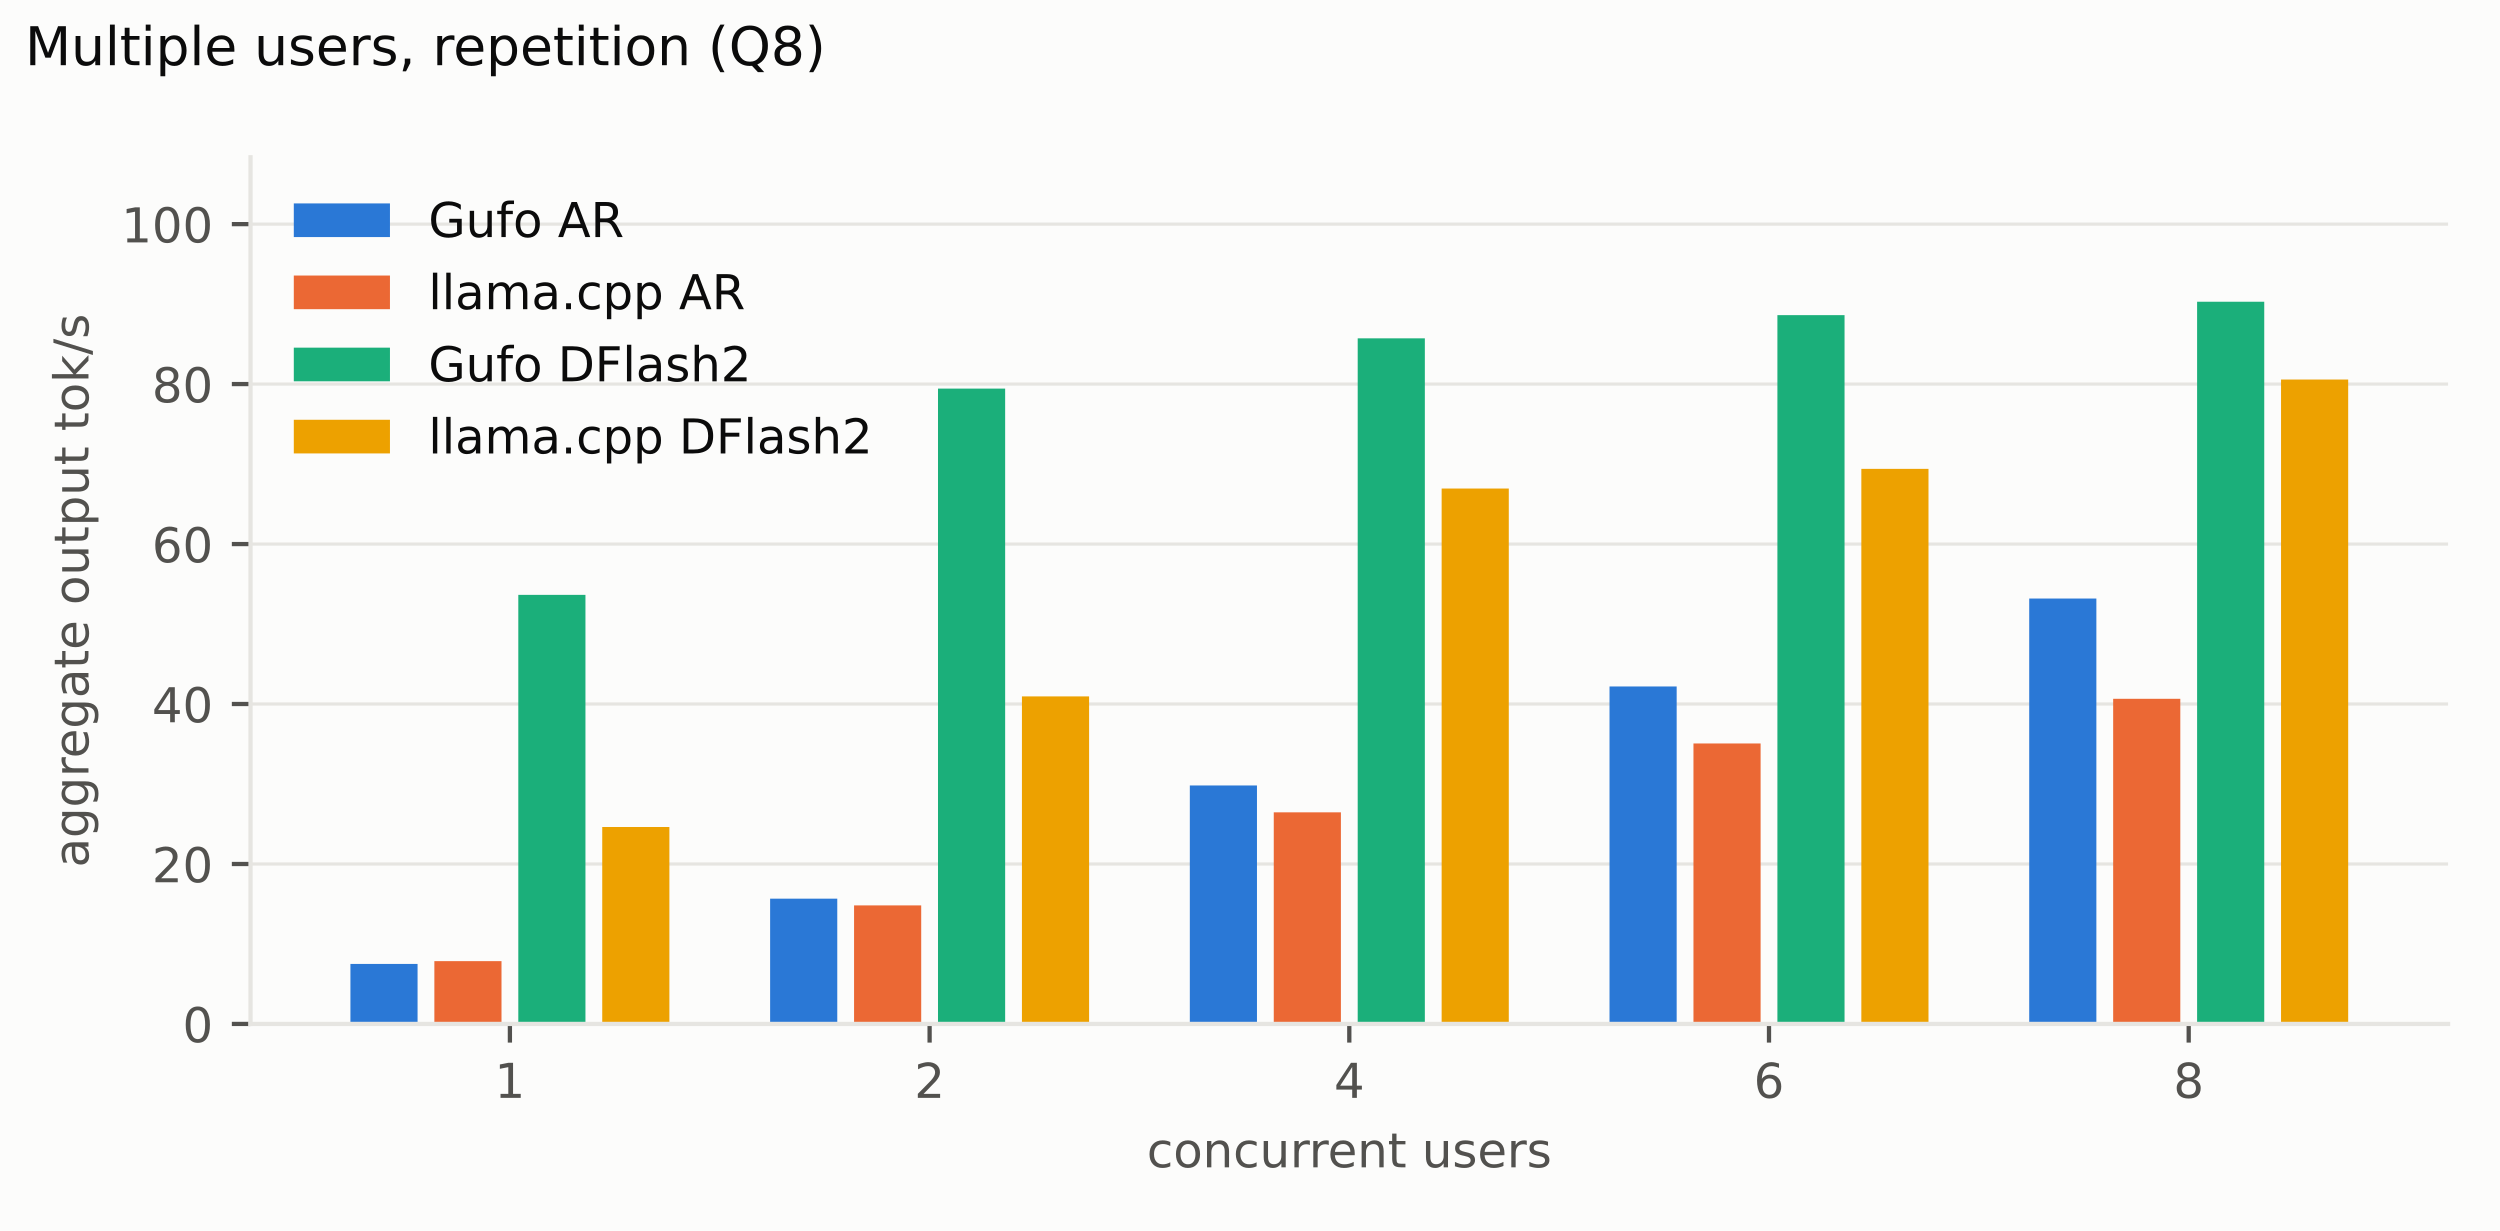
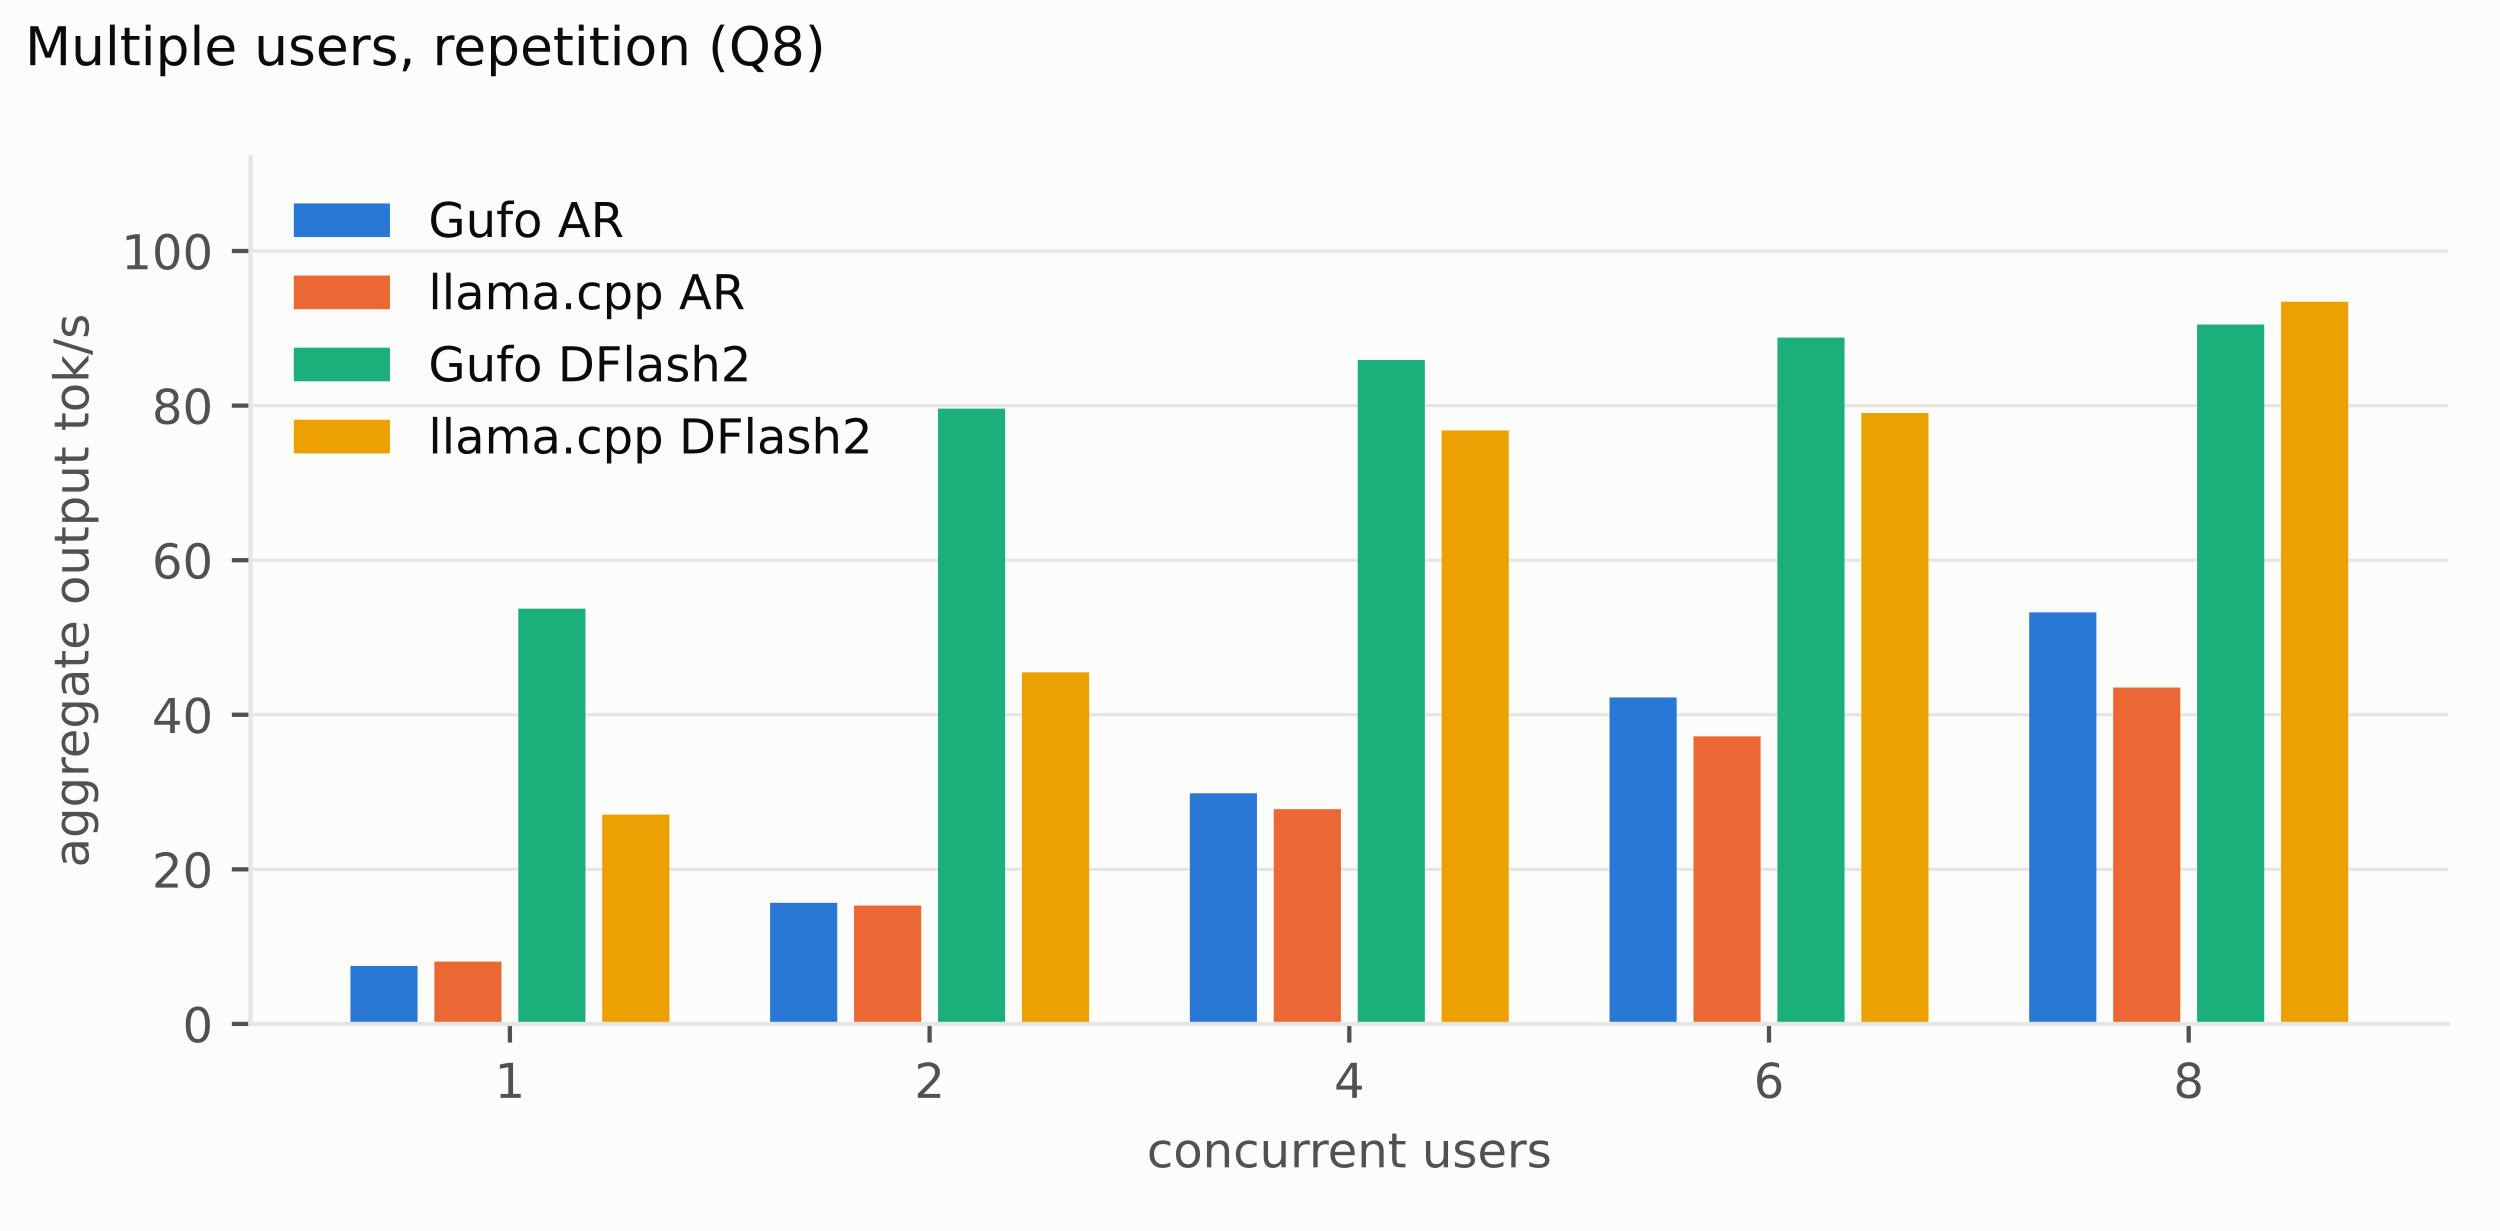
<svg xmlns="http://www.w3.org/2000/svg" xmlns:xlink="http://www.w3.org/1999/xlink" width="468pt" height="230.4pt" viewBox="0 0 468 230.4" version="1.1">
  <defs>
    <style type="text/css">*{stroke-linejoin: round; stroke-linecap: butt}</style>
  </defs>
  <g id="figure_1">
    <g id="patch_1">
      <path d="M 0 230.4  L 468 230.4  L 468 0  L 0 0  z " style="fill: #fcfcfb" />
    </g>
    <g id="axes_1">
      <g id="patch_2">
        <path d="M 46.899 191.68  L 458.28 191.68  L 458.28 29.441  L 46.899 29.441  z " style="fill: #fcfcfb" />
      </g>
      <g id="matplotlib.axis_1">
        <g id="xtick_1">
          <g id="line2d_1">
            <defs>
              <path id="m1ebf051f68" d="M 0 0  L 0 3.5  " style="stroke: #52514e; stroke-width: 0.8" />
            </defs>
            <g>
              <use xlink:href="#m1ebf051f68" x="95.454" y="191.68" style="fill: #52514e; stroke: #52514e; stroke-width: 0.8" />
            </g>
          </g>
          <g id="text_1">
            <text style="font-size: 9px; font-family: 'DejaVu Sans', 'Bitstream Vera Sans', 'Computer Modern Sans Serif', 'Lucida Grande', 'Verdana', 'Geneva', 'Lucid', 'Arial', 'Helvetica', 'Avant Garde', sans-serif; text-anchor: middle; fill: #52514e" x="95.454" y="205.518" transform="rotate(-0 95.4543 205.5179)">1</text>
          </g>
        </g>
        <g id="xtick_2">
          <g id="line2d_2">
            <g>
              <use xlink:href="#m1ebf051f68" x="174.022" y="191.68" style="fill: #52514e; stroke: #52514e; stroke-width: 0.8" />
            </g>
          </g>
          <g id="text_2">
            <text style="font-size: 9px; font-family: 'DejaVu Sans', 'Bitstream Vera Sans', 'Computer Modern Sans Serif', 'Lucida Grande', 'Verdana', 'Geneva', 'Lucid', 'Arial', 'Helvetica', 'Avant Garde', sans-serif; text-anchor: middle; fill: #52514e" x="174.022" y="205.518" transform="rotate(-0 174.022 205.5179)">2</text>
          </g>
        </g>
        <g id="xtick_3">
          <g id="line2d_3">
            <g>
              <use xlink:href="#m1ebf051f68" x="252.59" y="191.68" style="fill: #52514e; stroke: #52514e; stroke-width: 0.8" />
            </g>
          </g>
          <g id="text_3">
            <text style="font-size: 9px; font-family: 'DejaVu Sans', 'Bitstream Vera Sans', 'Computer Modern Sans Serif', 'Lucida Grande', 'Verdana', 'Geneva', 'Lucid', 'Arial', 'Helvetica', 'Avant Garde', sans-serif; text-anchor: middle; fill: #52514e" x="252.59" y="205.518" transform="rotate(-0 252.5897 205.5179)">4</text>
          </g>
        </g>
        <g id="xtick_4">
          <g id="line2d_4">
            <g>
              <use xlink:href="#m1ebf051f68" x="331.157" y="191.68" style="fill: #52514e; stroke: #52514e; stroke-width: 0.8" />
            </g>
          </g>
          <g id="text_4">
            <text style="font-size: 9px; font-family: 'DejaVu Sans', 'Bitstream Vera Sans', 'Computer Modern Sans Serif', 'Lucida Grande', 'Verdana', 'Geneva', 'Lucid', 'Arial', 'Helvetica', 'Avant Garde', sans-serif; text-anchor: middle; fill: #52514e" x="331.157" y="205.518" transform="rotate(-0 331.1574 205.5179)">6</text>
          </g>
        </g>
        <g id="xtick_5">
          <g id="line2d_5">
            <g>
              <use xlink:href="#m1ebf051f68" x="409.725" y="191.68" style="fill: #52514e; stroke: #52514e; stroke-width: 0.8" />
            </g>
          </g>
          <g id="text_5">
            <text style="font-size: 9px; font-family: 'DejaVu Sans', 'Bitstream Vera Sans', 'Computer Modern Sans Serif', 'Lucida Grande', 'Verdana', 'Geneva', 'Lucid', 'Arial', 'Helvetica', 'Avant Garde', sans-serif; text-anchor: middle; fill: #52514e" x="409.725" y="205.518" transform="rotate(-0 409.7252 205.5179)">8</text>
          </g>
        </g>
        <g id="text_6">
          <text style="font-size: 9px; font-family: 'DejaVu Sans', 'Bitstream Vera Sans', 'Computer Modern Sans Serif', 'Lucida Grande', 'Verdana', 'Geneva', 'Lucid', 'Arial', 'Helvetica', 'Avant Garde', sans-serif; text-anchor: middle; fill: #52514e" x="252.59" y="218.518" transform="rotate(-0 252.5897 218.5179)">concurrent users</text>
        </g>
      </g>
      <g id="matplotlib.axis_2">
        <g id="ytick_1">
          <g id="line2d_6">
            <path d="M 46.899 191.68  L 458.28 191.68  " clip-path="url(#pb5c279a9e9)" style="fill: none; stroke: #e6e5e1; stroke-width: 0.6; stroke-linecap: square" />
          </g>
          <g id="line2d_7">
            <defs>
              <path id="m680e5b1e24" d="M 0 0  L -3.5 0  " style="stroke: #52514e; stroke-width: 0.8" />
            </defs>
            <g>
              <use xlink:href="#m680e5b1e24" x="46.899" y="191.68" style="fill: #52514e; stroke: #52514e; stroke-width: 0.8" />
            </g>
          </g>
          <g id="text_7">
            <text style="font-size: 9px; font-family: 'DejaVu Sans', 'Bitstream Vera Sans', 'Computer Modern Sans Serif', 'Lucida Grande', 'Verdana', 'Geneva', 'Lucid', 'Arial', 'Helvetica', 'Avant Garde', sans-serif; text-anchor: end; fill: #52514e" x="39.899" y="195.099" transform="rotate(-0 39.89945 195.0989)">0</text>
          </g>
        </g>
        <g id="ytick_2">
          <g id="line2d_8">
-             <path d="M 46.899 161.736  L 458.28 161.736  " clip-path="url(#pb5c279a9e9)" style="fill: none; stroke: #e6e5e1; stroke-width: 0.6; stroke-linecap: square" />
+             <path d="M 46.899 162.742  L 458.28 162.742  " clip-path="url(#pb5c279a9e9)" style="fill: none; stroke: #e6e5e1; stroke-width: 0.6; stroke-linecap: square" />
          </g>
          <g id="line2d_9">
            <g>
-               <use xlink:href="#m680e5b1e24" x="46.899" y="161.736" style="fill: #52514e; stroke: #52514e; stroke-width: 0.8" />
+               <use xlink:href="#m680e5b1e24" x="46.899" y="162.742" style="fill: #52514e; stroke: #52514e; stroke-width: 0.8" />
            </g>
          </g>
          <g id="text_8">
-             <text style="font-size: 9px; font-family: 'DejaVu Sans', 'Bitstream Vera Sans', 'Computer Modern Sans Serif', 'Lucida Grande', 'Verdana', 'Geneva', 'Lucid', 'Arial', 'Helvetica', 'Avant Garde', sans-serif; text-anchor: end; fill: #52514e" x="39.899" y="165.154" transform="rotate(-0 39.89945 165.1545)">20</text>
+             <text style="font-size: 9px; font-family: 'DejaVu Sans', 'Bitstream Vera Sans', 'Computer Modern Sans Serif', 'Lucida Grande', 'Verdana', 'Geneva', 'Lucid', 'Arial', 'Helvetica', 'Avant Garde', sans-serif; text-anchor: end; fill: #52514e" x="39.899" y="166.161" transform="rotate(-0 39.89945 166.1607)">20</text>
          </g>
        </g>
        <g id="ytick_3">
          <g id="line2d_10">
-             <path d="M 46.899 131.791  L 458.28 131.791  " clip-path="url(#pb5c279a9e9)" style="fill: none; stroke: #e6e5e1; stroke-width: 0.6; stroke-linecap: square" />
+             <path d="M 46.899 133.804  L 458.28 133.804  " clip-path="url(#pb5c279a9e9)" style="fill: none; stroke: #e6e5e1; stroke-width: 0.6; stroke-linecap: square" />
          </g>
          <g id="line2d_11">
            <g>
-               <use xlink:href="#m680e5b1e24" x="46.899" y="131.791" style="fill: #52514e; stroke: #52514e; stroke-width: 0.8" />
+               <use xlink:href="#m680e5b1e24" x="46.899" y="133.804" style="fill: #52514e; stroke: #52514e; stroke-width: 0.8" />
            </g>
          </g>
          <g id="text_9">
-             <text style="font-size: 9px; font-family: 'DejaVu Sans', 'Bitstream Vera Sans', 'Computer Modern Sans Serif', 'Lucida Grande', 'Verdana', 'Geneva', 'Lucid', 'Arial', 'Helvetica', 'Avant Garde', sans-serif; text-anchor: end; fill: #52514e" x="39.899" y="135.21" transform="rotate(-0 39.89945 135.21)">40</text>
+             <text style="font-size: 9px; font-family: 'DejaVu Sans', 'Bitstream Vera Sans', 'Computer Modern Sans Serif', 'Lucida Grande', 'Verdana', 'Geneva', 'Lucid', 'Arial', 'Helvetica', 'Avant Garde', sans-serif; text-anchor: end; fill: #52514e" x="39.899" y="137.223" transform="rotate(-0 39.89945 137.2225)">40</text>
          </g>
        </g>
        <g id="ytick_4">
          <g id="line2d_12">
-             <path d="M 46.899 101.847  L 458.28 101.847  " clip-path="url(#pb5c279a9e9)" style="fill: none; stroke: #e6e5e1; stroke-width: 0.6; stroke-linecap: square" />
+             <path d="M 46.899 104.865  L 458.28 104.865  " clip-path="url(#pb5c279a9e9)" style="fill: none; stroke: #e6e5e1; stroke-width: 0.6; stroke-linecap: square" />
          </g>
          <g id="line2d_13">
            <g>
-               <use xlink:href="#m680e5b1e24" x="46.899" y="101.847" style="fill: #52514e; stroke: #52514e; stroke-width: 0.8" />
+               <use xlink:href="#m680e5b1e24" x="46.899" y="104.865" style="fill: #52514e; stroke: #52514e; stroke-width: 0.8" />
            </g>
          </g>
          <g id="text_10">
-             <text style="font-size: 9px; font-family: 'DejaVu Sans', 'Bitstream Vera Sans', 'Computer Modern Sans Serif', 'Lucida Grande', 'Verdana', 'Geneva', 'Lucid', 'Arial', 'Helvetica', 'Avant Garde', sans-serif; text-anchor: end; fill: #52514e" x="39.899" y="105.265" transform="rotate(-0 39.89945 105.2655)">60</text>
+             <text style="font-size: 9px; font-family: 'DejaVu Sans', 'Bitstream Vera Sans', 'Computer Modern Sans Serif', 'Lucida Grande', 'Verdana', 'Geneva', 'Lucid', 'Arial', 'Helvetica', 'Avant Garde', sans-serif; text-anchor: end; fill: #52514e" x="39.899" y="108.284" transform="rotate(-0 39.89945 108.2843)">60</text>
          </g>
        </g>
        <g id="ytick_5">
          <g id="line2d_14">
-             <path d="M 46.899 71.902  L 458.28 71.902  " clip-path="url(#pb5c279a9e9)" style="fill: none; stroke: #e6e5e1; stroke-width: 0.6; stroke-linecap: square" />
+             <path d="M 46.899 75.927  L 458.28 75.927  " clip-path="url(#pb5c279a9e9)" style="fill: none; stroke: #e6e5e1; stroke-width: 0.6; stroke-linecap: square" />
          </g>
          <g id="line2d_15">
            <g>
-               <use xlink:href="#m680e5b1e24" x="46.899" y="71.902" style="fill: #52514e; stroke: #52514e; stroke-width: 0.8" />
+               <use xlink:href="#m680e5b1e24" x="46.899" y="75.927" style="fill: #52514e; stroke: #52514e; stroke-width: 0.8" />
            </g>
          </g>
          <g id="text_11">
-             <text style="font-size: 9px; font-family: 'DejaVu Sans', 'Bitstream Vera Sans', 'Computer Modern Sans Serif', 'Lucida Grande', 'Verdana', 'Geneva', 'Lucid', 'Arial', 'Helvetica', 'Avant Garde', sans-serif; text-anchor: end; fill: #52514e" x="39.899" y="75.321" transform="rotate(-0 39.89945 75.32101)">80</text>
+             <text style="font-size: 9px; font-family: 'DejaVu Sans', 'Bitstream Vera Sans', 'Computer Modern Sans Serif', 'Lucida Grande', 'Verdana', 'Geneva', 'Lucid', 'Arial', 'Helvetica', 'Avant Garde', sans-serif; text-anchor: end; fill: #52514e" x="39.899" y="79.346" transform="rotate(-0 39.89945 79.34608)">80</text>
          </g>
        </g>
        <g id="ytick_6">
          <g id="line2d_16">
-             <path d="M 46.899 41.958  L 458.28 41.958  " clip-path="url(#pb5c279a9e9)" style="fill: none; stroke: #e6e5e1; stroke-width: 0.6; stroke-linecap: square" />
+             <path d="M 46.899 46.989  L 458.28 46.989  " clip-path="url(#pb5c279a9e9)" style="fill: none; stroke: #e6e5e1; stroke-width: 0.6; stroke-linecap: square" />
          </g>
          <g id="line2d_17">
            <g>
-               <use xlink:href="#m680e5b1e24" x="46.899" y="41.958" style="fill: #52514e; stroke: #52514e; stroke-width: 0.8" />
+               <use xlink:href="#m680e5b1e24" x="46.899" y="46.989" style="fill: #52514e; stroke: #52514e; stroke-width: 0.8" />
            </g>
          </g>
          <g id="text_12">
-             <text style="font-size: 9px; font-family: 'DejaVu Sans', 'Bitstream Vera Sans', 'Computer Modern Sans Serif', 'Lucida Grande', 'Verdana', 'Geneva', 'Lucid', 'Arial', 'Helvetica', 'Avant Garde', sans-serif; text-anchor: end; fill: #52514e" x="39.899" y="45.377" transform="rotate(-0 39.89945 45.37652)">100</text>
+             <text style="font-size: 9px; font-family: 'DejaVu Sans', 'Bitstream Vera Sans', 'Computer Modern Sans Serif', 'Lucida Grande', 'Verdana', 'Geneva', 'Lucid', 'Arial', 'Helvetica', 'Avant Garde', sans-serif; text-anchor: end; fill: #52514e" x="39.899" y="50.408" transform="rotate(-0 39.89945 50.40786)">100</text>
          </g>
        </g>
        <g id="text_13">
          <text style="font-size: 9px; font-family: 'DejaVu Sans', 'Bitstream Vera Sans', 'Computer Modern Sans Serif', 'Lucida Grande', 'Verdana', 'Geneva', 'Lucid', 'Arial', 'Helvetica', 'Avant Garde', sans-serif; text-anchor: middle; fill: #52514e" x="16.559" y="110.56" transform="rotate(-90 16.55859 110.5604)">aggregate output tok/s</text>
        </g>
      </g>
      <g id="patch_3">
-         <path d="M 65.599 191.68  L 78.169 191.68  L 78.169 180.451  L 65.599 180.451  z " clip-path="url(#pb5c279a9e9)" style="fill: #2a78d6" />
+         <path d="M 65.599 191.68  L 78.169 191.68  L 78.169 180.828  L 65.599 180.828  z " clip-path="url(#pb5c279a9e9)" style="fill: #2a78d6" />
      </g>
      <g id="patch_4">
-         <path d="M 144.166 191.68  L 156.737 191.68  L 156.737 168.233  L 144.166 168.233  z " clip-path="url(#pb5c279a9e9)" style="fill: #2a78d6" />
+         <path d="M 144.166 191.68  L 156.737 191.68  L 156.737 169.007  L 144.166 169.007  z " clip-path="url(#pb5c279a9e9)" style="fill: #2a78d6" />
      </g>
      <g id="patch_5">
-         <path d="M 222.734 191.68  L 235.305 191.68  L 235.305 147.033  L 222.734 147.033  z " clip-path="url(#pb5c279a9e9)" style="fill: #2a78d6" />
+         <path d="M 222.734 191.68  L 235.305 191.68  L 235.305 148.504  L 222.734 148.504  z " clip-path="url(#pb5c279a9e9)" style="fill: #2a78d6" />
      </g>
      <g id="patch_6">
-         <path d="M 301.302 191.68  L 313.873 191.68  L 313.873 128.512  L 301.302 128.512  z " clip-path="url(#pb5c279a9e9)" style="fill: #2a78d6" />
+         <path d="M 301.302 191.68  L 313.873 191.68  L 313.873 130.562  L 301.302 130.562  z " clip-path="url(#pb5c279a9e9)" style="fill: #2a78d6" />
      </g>
      <g id="patch_7">
-         <path d="M 379.869 191.68  L 392.44 191.68  L 392.44 112.043  L 379.869 112.043  z " clip-path="url(#pb5c279a9e9)" style="fill: #2a78d6" />
+         <path d="M 379.869 191.68  L 392.44 191.68  L 392.44 114.632  L 379.869 114.632  z " clip-path="url(#pb5c279a9e9)" style="fill: #2a78d6" />
      </g>
      <g id="patch_8">
-         <path d="M 81.312 191.68  L 93.883 191.68  L 93.883 179.927  L 81.312 179.927  z " clip-path="url(#pb5c279a9e9)" style="fill: #eb6834" />
+         <path d="M 81.312 191.68  L 93.883 191.68  L 93.883 180.018  L 81.312 180.018  z " clip-path="url(#pb5c279a9e9)" style="fill: #eb6834" />
      </g>
      <g id="patch_9">
-         <path d="M 159.88 191.68  L 172.451 191.68  L 172.451 169.491  L 159.88 169.491  z " clip-path="url(#pb5c279a9e9)" style="fill: #eb6834" />
+         <path d="M 159.88 191.68  L 172.451 191.68  L 172.451 169.513  L 159.88 169.513  z " clip-path="url(#pb5c279a9e9)" style="fill: #eb6834" />
      </g>
      <g id="patch_10">
-         <path d="M 238.448 191.68  L 251.018 191.68  L 251.018 152.063  L 238.448 152.063  z " clip-path="url(#pb5c279a9e9)" style="fill: #eb6834" />
+         <path d="M 238.448 191.68  L 251.018 191.68  L 251.018 151.47  L 238.448 151.47  z " clip-path="url(#pb5c279a9e9)" style="fill: #eb6834" />
      </g>
      <g id="patch_11">
-         <path d="M 317.015 191.68  L 329.586 191.68  L 329.586 139.172  L 317.015 139.172  z " clip-path="url(#pb5c279a9e9)" style="fill: #eb6834" />
+         <path d="M 317.015 191.68  L 329.586 191.68  L 329.586 137.84  L 317.015 137.84  z " clip-path="url(#pb5c279a9e9)" style="fill: #eb6834" />
      </g>
      <g id="patch_12">
-         <path d="M 395.583 191.68  L 408.154 191.68  L 408.154 130.818  L 395.583 130.818  z " clip-path="url(#pb5c279a9e9)" style="fill: #eb6834" />
+         <path d="M 395.583 191.68  L 408.154 191.68  L 408.154 128.71  L 395.583 128.71  z " clip-path="url(#pb5c279a9e9)" style="fill: #eb6834" />
      </g>
      <g id="patch_13">
-         <path d="M 97.026 191.68  L 109.596 191.68  L 109.596 111.354  L 97.026 111.354  z " clip-path="url(#pb5c279a9e9)" style="fill: #1baf7a" />
+         <path d="M 97.026 191.68  L 109.596 191.68  L 109.596 113.937  L 97.026 113.937  z " clip-path="url(#pb5c279a9e9)" style="fill: #1baf7a" />
      </g>
      <g id="patch_14">
-         <path d="M 175.593 191.68  L 188.164 191.68  L 188.164 72.741  L 175.593 72.741  z " clip-path="url(#pb5c279a9e9)" style="fill: #1baf7a" />
+         <path d="M 175.593 191.68  L 188.164 191.68  L 188.164 76.491  L 175.593 76.491  z " clip-path="url(#pb5c279a9e9)" style="fill: #1baf7a" />
      </g>
      <g id="patch_15">
-         <path d="M 254.161 191.68  L 266.732 191.68  L 266.732 63.338  L 254.161 63.338  z " clip-path="url(#pb5c279a9e9)" style="fill: #1baf7a" />
+         <path d="M 254.161 191.68  L 266.732 191.68  L 266.732 67.39  L 254.161 67.39  z " clip-path="url(#pb5c279a9e9)" style="fill: #1baf7a" />
      </g>
      <g id="patch_16">
-         <path d="M 332.729 191.68  L 345.3 191.68  L 345.3 58.996  L 332.729 58.996  z " clip-path="url(#pb5c279a9e9)" style="fill: #1baf7a" />
+         <path d="M 332.729 191.68  L 345.3 191.68  L 345.3 63.194  L 332.729 63.194  z " clip-path="url(#pb5c279a9e9)" style="fill: #1baf7a" />
      </g>
      <g id="patch_17">
-         <path d="M 411.297 191.68  L 423.867 191.68  L 423.867 56.481  L 411.297 56.481  z " clip-path="url(#pb5c279a9e9)" style="fill: #1baf7a" />
+         <path d="M 411.297 191.68  L 423.867 191.68  L 423.867 60.749  L 411.297 60.749  z " clip-path="url(#pb5c279a9e9)" style="fill: #1baf7a" />
      </g>
      <g id="patch_18">
-         <path d="M 112.739 191.68  L 125.31 191.68  L 125.31 154.818  L 112.739 154.818  z " clip-path="url(#pb5c279a9e9)" style="fill: #eda100" />
+         <path d="M 112.739 191.68  L 125.31 191.68  L 125.31 152.498  L 112.739 152.498  z " clip-path="url(#pb5c279a9e9)" style="fill: #eda100" />
      </g>
      <g id="patch_19">
-         <path d="M 191.307 191.68  L 203.878 191.68  L 203.878 130.369  L 191.307 130.369  z " clip-path="url(#pb5c279a9e9)" style="fill: #eda100" />
+         <path d="M 191.307 191.68  L 203.878 191.68  L 203.878 125.86  L 191.307 125.86  z " clip-path="url(#pb5c279a9e9)" style="fill: #eda100" />
      </g>
      <g id="patch_20">
-         <path d="M 269.875 191.68  L 282.445 191.68  L 282.445 91.456  L 269.875 91.456  z " clip-path="url(#pb5c279a9e9)" style="fill: #eda100" />
+         <path d="M 269.875 191.68  L 282.445 191.68  L 282.445 80.586  L 269.875 80.586  z " clip-path="url(#pb5c279a9e9)" style="fill: #eda100" />
      </g>
      <g id="patch_21">
-         <path d="M 348.442 191.68  L 361.013 191.68  L 361.013 87.773  L 348.442 87.773  z " clip-path="url(#pb5c279a9e9)" style="fill: #eda100" />
+         <path d="M 348.442 191.68  L 361.013 191.68  L 361.013 77.316  L 348.442 77.316  z " clip-path="url(#pb5c279a9e9)" style="fill: #eda100" />
      </g>
      <g id="patch_22">
-         <path d="M 427.01 191.68  L 439.581 191.68  L 439.581 71.049  L 427.01 71.049  z " clip-path="url(#pb5c279a9e9)" style="fill: #eda100" />
+         <path d="M 427.01 191.68  L 439.581 191.68  L 439.581 56.481  L 427.01 56.481  z " clip-path="url(#pb5c279a9e9)" style="fill: #eda100" />
      </g>
      <g id="patch_23">
        <path d="M 46.899 191.68  L 46.899 29.441  " style="fill: none; stroke: #e6e5e1; stroke-width: 0.8; stroke-linejoin: miter; stroke-linecap: square" />
      </g>
      <g id="patch_24">
        <path d="M 46.899 191.68  L 458.28 191.68  " style="fill: none; stroke: #e6e5e1; stroke-width: 0.8; stroke-linejoin: miter; stroke-linecap: square" />
      </g>
      <g id="legend_1">
        <g id="patch_25">
          <path d="M 54.999 44.379  L 72.999 44.379  L 72.999 38.079  L 54.999 38.079  z " style="fill: #2a78d6" />
        </g>
        <g id="text_14">
          <text style="font-size: 9px; font-family: 'DejaVu Sans', 'Bitstream Vera Sans', 'Computer Modern Sans Serif', 'Lucida Grande', 'Verdana', 'Geneva', 'Lucid', 'Arial', 'Helvetica', 'Avant Garde', sans-serif; text-anchor: start; fill: #0b0b0b" x="80.199" y="44.379" transform="rotate(-0 80.19945 44.37938)">Gufo AR</text>
        </g>
        <g id="patch_26">
          <path d="M 54.999 57.88  L 72.999 57.88  L 72.999 51.58  L 54.999 51.58  z " style="fill: #eb6834" />
        </g>
        <g id="text_15">
          <text style="font-size: 9px; font-family: 'DejaVu Sans', 'Bitstream Vera Sans', 'Computer Modern Sans Serif', 'Lucida Grande', 'Verdana', 'Geneva', 'Lucid', 'Arial', 'Helvetica', 'Avant Garde', sans-serif; text-anchor: start; fill: #0b0b0b" x="80.199" y="57.88" transform="rotate(-0 80.19945 57.88008)">llama.cpp AR</text>
        </g>
        <g id="patch_27">
          <path d="M 54.999 71.381  L 72.999 71.381  L 72.999 65.081  L 54.999 65.081  z " style="fill: #1baf7a" />
        </g>
        <g id="text_16">
          <text style="font-size: 9px; font-family: 'DejaVu Sans', 'Bitstream Vera Sans', 'Computer Modern Sans Serif', 'Lucida Grande', 'Verdana', 'Geneva', 'Lucid', 'Arial', 'Helvetica', 'Avant Garde', sans-serif; text-anchor: start; fill: #0b0b0b" x="80.199" y="71.381" transform="rotate(-0 80.19945 71.38078)">Gufo DFlash2</text>
        </g>
        <g id="patch_28">
          <path d="M 54.999 84.881  L 72.999 84.881  L 72.999 78.581  L 54.999 78.581  z " style="fill: #eda100" />
        </g>
        <g id="text_17">
          <text style="font-size: 9px; font-family: 'DejaVu Sans', 'Bitstream Vera Sans', 'Computer Modern Sans Serif', 'Lucida Grande', 'Verdana', 'Geneva', 'Lucid', 'Arial', 'Helvetica', 'Avant Garde', sans-serif; text-anchor: start; fill: #0b0b0b" x="80.199" y="84.881" transform="rotate(-0 80.19945 84.88148)">llama.cpp DFlash2</text>
        </g>
      </g>
    </g>
    <g id="text_18">
      <text style="font-size: 10px; font-family: 'DejaVu Sans', 'Bitstream Vera Sans', 'Computer Modern Sans Serif', 'Lucida Grande', 'Verdana', 'Geneva', 'Lucid', 'Arial', 'Helvetica', 'Avant Garde', sans-serif; text-anchor: start; fill: #0b0b0b" x="4.68" y="12.206" transform="rotate(-0 4.68 12.20644)">Multiple users, repetition (Q8)</text>
    </g>
  </g>
  <defs>
    <clipPath id="pb5c279a9e9">
      <rect x="46.899" y="29.441" width="411.381" height="162.239" />
    </clipPath>
  </defs>
</svg>
